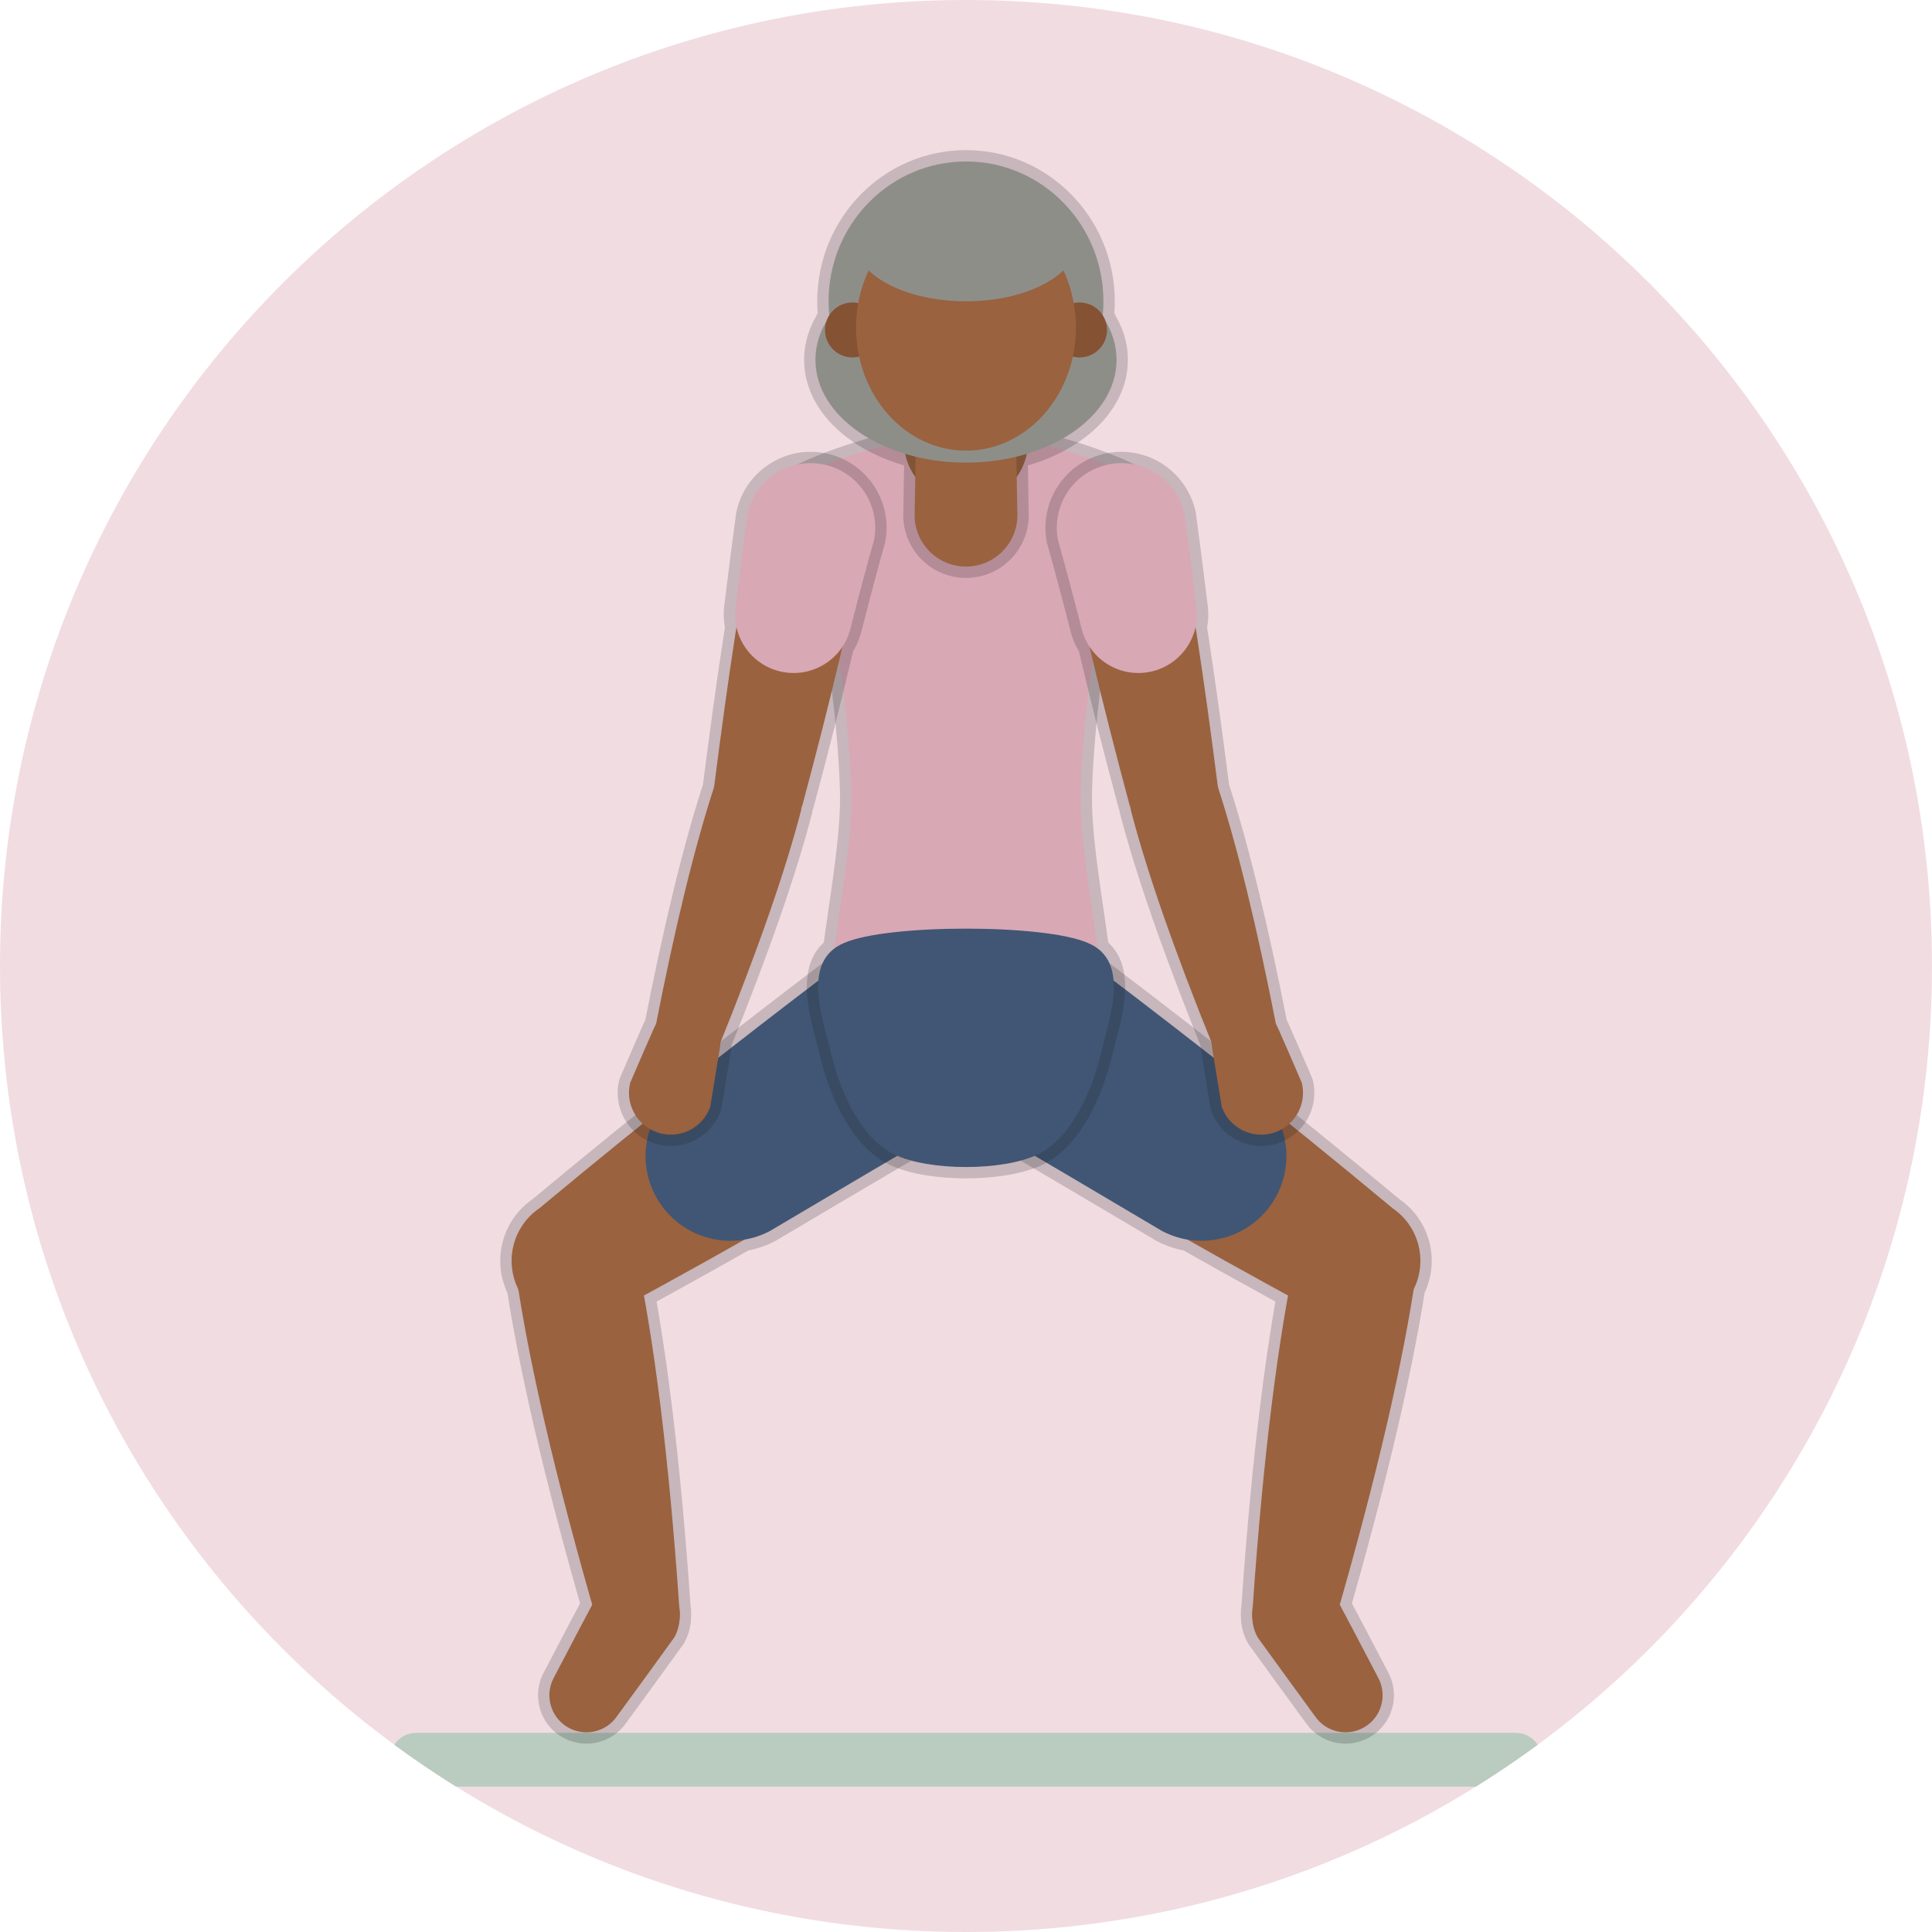
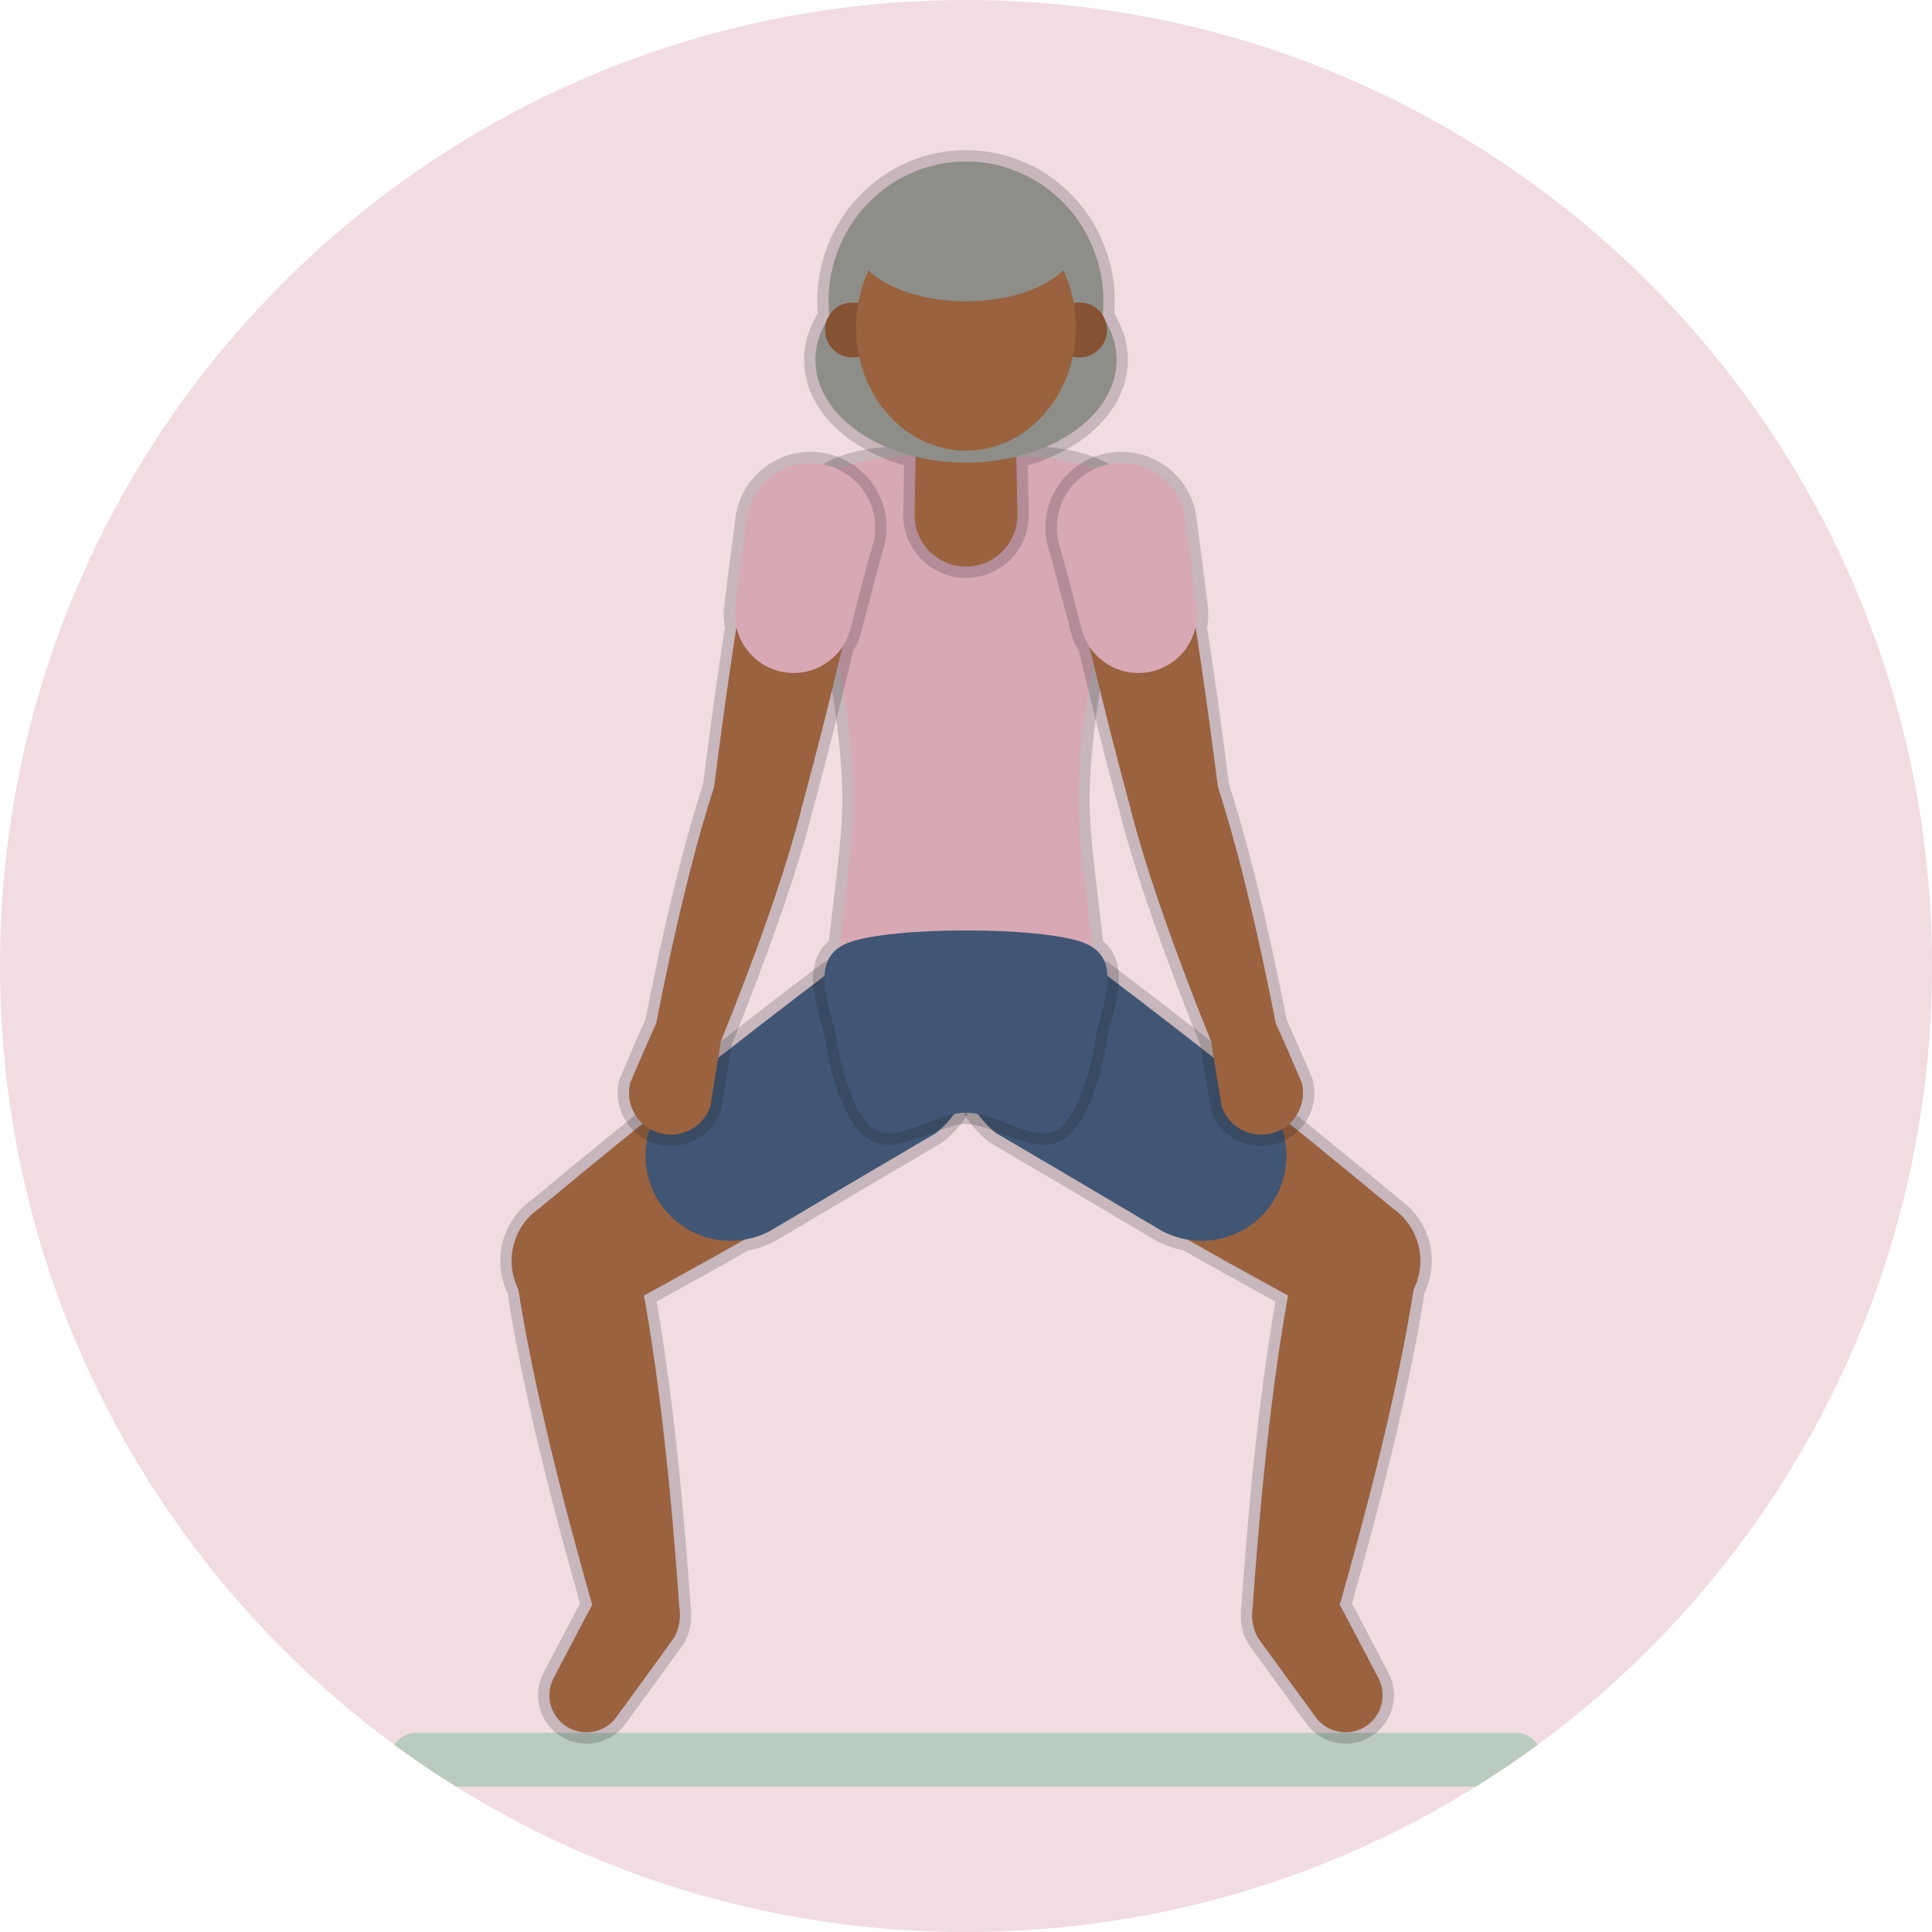
<svg xmlns="http://www.w3.org/2000/svg" viewBox="0 0 200 200" width="400" height="400" role="img" aria-label="Figure facing forward in a wide half squat with knees out over the toes and hands on the thighs.">
  <circle cx="100" cy="100" r="100" fill="#F1DCE2" />
  <clipPath id="cjvzqdo">
    <circle cx="100" cy="100" r="100" />
  </clipPath>
  <g clip-path="url(#cjvzqdo)">
    <g transform="translate(100.0 180.0) scale(1.237)">
      <rect x="-48.2" y="-0.5" width="96.4" height="4.5" rx="2.2" fill="#B9CCBF" />
      <g>
        <path d="M-37.7 -39.2Q-36.1 -27.9 -30.9 -9.9A3.5 3.5 0 0 0 -24.0 -11.1Q-25.3 -29.8 -27.7 -40.9A5.1 5.1 0 0 0 -37.7 -39.2ZM-11.2 -63.6Q-20.8 -56.8 -35.7 -44.4A5.3 5.3 0 0 0 -29.7 -35.6Q-12.7 -44.8 -2.8 -51.2A7.5 7.5 0 0 0 -11.2 -63.6ZM-11.5 -64.1Q-16.4 -60.4 -24.3 -54.2A7.1 7.1 0 0 0 -16.4 -42.5Q-7.8 -47.6 -2.5 -50.7A8.1 8.1 0 0 0 -11.5 -64.1ZM-30.6 -12.5Q-32.1 -9.7 -34.5 -5.1A3.1 3.1 0 0 0 -29.2 -1.9Q-26.2 -6.0 -24.4 -8.5A3.7 3.7 0 0 0 -30.6 -12.5Z" fill="#1E1F1D" stroke="#1E1F1D" stroke-width="1.9" stroke-linejoin="round" opacity="0.2" />
        <path d="M-37.7 -39.2Q-36.1 -27.9 -30.9 -9.9A3.5 3.5 0 0 0 -24.0 -11.1Q-25.3 -29.8 -27.7 -40.9A5.1 5.1 0 0 0 -37.7 -39.2Z" fill="#9A623F" />
        <path d="M-11.2 -63.6Q-20.8 -56.8 -35.7 -44.4A5.3 5.3 0 0 0 -29.7 -35.6Q-12.7 -44.8 -2.8 -51.2A7.5 7.5 0 0 0 -11.2 -63.6Z" fill="#9A623F" />
        <path d="M-11.5 -64.1Q-16.4 -60.4 -24.3 -54.2A7.1 7.1 0 0 0 -16.4 -42.5Q-7.8 -47.6 -2.5 -50.7A8.1 8.1 0 0 0 -11.5 -64.1Z" fill="#405674" />
        <path d="M-30.6 -12.5Q-32.1 -9.7 -34.5 -5.1A3.1 3.1 0 0 0 -29.2 -1.9Q-26.2 -6.0 -24.4 -8.5A3.7 3.7 0 0 0 -30.6 -12.5Z" fill="#9A623F" />
      </g>
      <g>
        <path d="M27.7 -40.9Q25.3 -29.8 24.0 -11.1A3.5 3.5 0 0 0 30.9 -9.9Q36.1 -27.9 37.7 -39.2A5.1 5.1 0 0 0 27.7 -40.9ZM2.8 -51.2Q12.7 -44.8 29.7 -35.6A5.3 5.3 0 0 0 35.7 -44.4Q20.8 -56.8 11.2 -63.6A7.5 7.5 0 0 0 2.8 -51.2ZM2.5 -50.7Q7.8 -47.6 16.4 -42.5A7.1 7.1 0 0 0 24.3 -54.2Q16.4 -60.4 11.5 -64.1A8.1 8.1 0 0 0 2.5 -50.7ZM24.4 -8.5Q26.2 -6.0 29.2 -1.9A3.1 3.1 0 0 0 34.5 -5.1Q32.1 -9.7 30.6 -12.5A3.7 3.7 0 0 0 24.4 -8.5Z" fill="#1E1F1D" stroke="#1E1F1D" stroke-width="1.9" stroke-linejoin="round" opacity="0.2" />
        <path d="M27.7 -40.9Q25.3 -29.8 24.0 -11.1A3.5 3.5 0 0 0 30.9 -9.9Q36.1 -27.9 37.7 -39.2A5.1 5.1 0 0 0 27.7 -40.9Z" fill="#9A623F" />
        <path d="M2.8 -51.2Q12.7 -44.8 29.7 -35.6A5.3 5.3 0 0 0 35.7 -44.4Q20.8 -56.8 11.2 -63.6A7.5 7.5 0 0 0 2.8 -51.2Z" fill="#9A623F" />
        <path d="M2.5 -50.7Q7.8 -47.6 16.4 -42.5A7.1 7.1 0 0 0 24.3 -54.2Q16.4 -60.4 11.5 -64.1A8.1 8.1 0 0 0 2.5 -50.7Z" fill="#405674" />
        <path d="M24.4 -8.5Q26.2 -6.0 29.2 -1.9A3.1 3.1 0 0 0 34.5 -5.1Q32.1 -9.7 30.6 -12.5A3.7 3.7 0 0 0 24.4 -8.5Z" fill="#9A623F" />
      </g>
      <g>
-         <path d="M-11.0 -57.4C-12.6 -61.9 -9.4 -72.5 -9.6 -79.4C-9.8 -86.2 -11.1 -94.3 -12.2 -98.4C-13.3 -102.5 -17.4 -102.2 -16.4 -103.9C-15.4 -105.5 -9.7 -107.6 -6.0 -108.4C-2.3 -109.1 2.3 -109.1 6.0 -108.4C9.7 -107.6 15.4 -105.5 16.4 -103.9C17.4 -102.2 13.3 -102.5 12.2 -98.4C11.1 -94.3 9.8 -86.2 9.6 -79.4C9.4 -72.5 12.6 -61.9 11.0 -57.4C9.4 -52.9 3.7 -52.4 -0.0 -52.4C-3.7 -52.4 -9.4 -52.9 -11.0 -57.4ZM-11.3 -57.4C-12.0 -60.3 -13.8 -65.1 -10.2 -66.6C-6.6 -68.2 6.6 -68.2 10.2 -66.6C13.8 -65.1 12.0 -60.3 11.3 -57.4C10.6 -54.4 8.9 -50.3 6.0 -48.9C3.1 -47.5 -3.1 -47.5 -6.0 -48.9C-8.9 -50.3 -10.6 -54.4 -11.3 -57.4ZM0.0 -103.4A5.2 5.2 0.0 1 0 0.0 -113.8A5.2 5.2 0.0 1 0 0.0 -103.4Z" fill="#1E1F1D" stroke="#1E1F1D" stroke-width="1.9" stroke-linejoin="round" opacity="0.2" />
-         <path d="M-11.0 -57.4C-12.6 -61.9 -9.4 -72.5 -9.6 -79.4C-9.8 -86.2 -11.1 -94.3 -12.2 -98.4C-13.3 -102.5 -17.4 -102.2 -16.4 -103.9C-15.4 -105.5 -9.7 -107.6 -6.0 -108.4C-2.3 -109.1 2.3 -109.1 6.0 -108.4C9.7 -107.6 15.4 -105.5 16.4 -103.9C17.4 -102.2 13.3 -102.5 12.2 -98.4C11.1 -94.3 9.8 -86.2 9.6 -79.4C9.4 -72.5 12.6 -61.9 11.0 -57.4C9.4 -52.9 3.7 -52.4 -0.0 -52.4C-3.7 -52.4 -9.4 -52.9 -11.0 -57.4Z" fill="#D8A8B5" />
-         <path d="M-11.3 -57.4C-12.0 -60.3 -13.8 -65.1 -10.2 -66.6C-6.6 -68.2 6.6 -68.2 10.2 -66.6C13.8 -65.1 12.0 -60.3 11.3 -57.4C10.6 -54.4 8.9 -50.3 6.0 -48.9C3.1 -47.5 -3.1 -47.5 -6.0 -48.9C-8.9 -50.3 -10.6 -54.4 -11.3 -57.4Z" fill="#405674" />
-         <path d="M0.0 -103.4A5.2 5.2 0.0 1 0 0.0 -113.8A5.2 5.2 0.0 1 0 0.0 -103.4Z" fill="#9A623F" />
+         <path d="M-10.4 -57.4C-12.0 -61.7 -9.2 -72.9 -9.4 -79.4C-9.6 -85.9 -11.1 -92.4 -11.8 -96.4C-12.5 -100.4 -14.0 -101.6 -13.4 -103.4C-12.8 -105.1 -11.6 -106.4 -8.0 -107.0C-4.4 -107.6 4.4 -107.6 8.0 -107.0C11.6 -106.4 12.8 -105.1 13.4 -103.4C14.0 -101.6 12.5 -100.4 11.8 -96.4C11.1 -92.4 9.6 -85.9 9.4 -79.4C9.2 -72.9 12.0 -61.7 10.4 -57.4C8.8 -53.0 3.5 -53.4 -0.0 -53.4C-3.5 -53.4 -8.8 -53.0 -10.4 -57.4ZM-10.8 -58.4C-11.2 -61.0 -13.4 -65.2 -9.9 -66.6C-6.4 -68.0 6.4 -68.0 9.9 -66.6C13.4 -65.2 11.2 -61.0 10.8 -58.4C10.4 -55.8 9.3 -51.9 7.5 -50.9C5.7 -49.9 2.5 -52.4 -0.0 -52.4C-2.5 -52.4 -5.7 -49.9 -7.5 -50.9C-9.3 -51.9 -10.4 -55.8 -10.8 -58.4Z" fill="#1E1F1D" stroke="#1E1F1D" stroke-width="1.9" stroke-linejoin="round" opacity="0.2" />
+         <path d="M-10.4 -57.4C-12.0 -61.7 -9.2 -72.9 -9.4 -79.4C-9.6 -85.9 -11.1 -92.4 -11.8 -96.4C-12.5 -100.4 -14.0 -101.6 -13.4 -103.4C-12.8 -105.1 -11.6 -106.4 -8.0 -107.0C-4.4 -107.6 4.4 -107.6 8.0 -107.0C11.6 -106.4 12.8 -105.1 13.4 -103.4C14.0 -101.6 12.5 -100.4 11.8 -96.4C11.1 -92.4 9.6 -85.9 9.4 -79.4C9.2 -72.9 12.0 -61.7 10.4 -57.4C8.8 -53.0 3.5 -53.4 -0.0 -53.4C-3.5 -53.4 -8.8 -53.0 -10.4 -57.4Z" fill="#D8A8B5" />
+         <path d="M-10.8 -58.4C-11.2 -61.0 -13.4 -65.2 -9.9 -66.6C-6.4 -68.0 6.4 -68.0 9.9 -66.6C13.4 -65.2 11.2 -61.0 10.8 -58.4C10.4 -55.8 9.3 -51.9 7.5 -50.9C5.7 -49.9 2.5 -52.4 -0.0 -52.4C-2.5 -52.4 -5.7 -49.9 -7.5 -50.9C-9.3 -51.9 -10.4 -55.8 -10.8 -58.4Z" fill="#405674" />
      </g>
      <g>
        <path d="M-17.6 -102.3Q-19.3 -93.7 -21.1 -79.5A3.8 3.8 0 0 0 -13.7 -78.1Q-10.0 -91.9 -8.4 -100.5A4.7 4.7 0 0 0 -17.6 -102.3ZM-18.3 -102.4Q-18.7 -99.5 -19.3 -94.6A4.9 4.9 0 0 0 -9.7 -92.8Q-8.5 -97.5 -7.7 -100.3A5.4 5.4 0 0 0 -18.3 -102.4ZM-21.0 -79.9Q-23.5 -72.3 -26.0 -59.5A2.8 2.8 0 0 0 -20.7 -57.9Q-15.8 -70.0 -13.8 -77.7A3.8 3.8 0 0 0 -21.0 -79.9ZM-26.1 -59.5Q-26.9 -57.7 -28.1 -54.9A3.5 3.5 0 0 0 -21.4 -52.9Q-20.9 -56.0 -20.6 -57.8A2.9 2.9 0 0 0 -26.1 -59.5Z" fill="#1E1F1D" stroke="#1E1F1D" stroke-width="1.9" stroke-linejoin="round" opacity="0.2" />
        <path d="M-17.6 -102.3Q-19.3 -93.7 -21.1 -79.5A3.8 3.8 0 0 0 -13.7 -78.1Q-10.0 -91.9 -8.4 -100.5A4.7 4.7 0 0 0 -17.6 -102.3Z" fill="#9A623F" />
        <path d="M-18.3 -102.4Q-18.7 -99.5 -19.3 -94.6A4.9 4.9 0 0 0 -9.7 -92.8Q-8.5 -97.5 -7.7 -100.3A5.4 5.4 0 0 0 -18.3 -102.4Z" fill="#D8A8B5" />
        <path d="M-21.0 -79.9Q-23.5 -72.3 -26.0 -59.5A2.8 2.8 0 0 0 -20.7 -57.9Q-15.8 -70.0 -13.8 -77.7A3.8 3.8 0 0 0 -21.0 -79.9Z" fill="#9A623F" />
        <path d="M-26.1 -59.5Q-26.9 -57.7 -28.1 -54.9A3.5 3.5 0 0 0 -21.4 -52.9Q-20.9 -56.0 -20.6 -57.8A2.9 2.9 0 0 0 -26.1 -59.5Z" fill="#9A623F" />
      </g>
      <g>
        <path d="M8.4 -100.5Q10.0 -91.9 13.7 -78.1A3.8 3.8 0 0 0 21.1 -79.5Q19.3 -93.7 17.6 -102.3A4.7 4.7 0 0 0 8.4 -100.5ZM7.7 -100.3Q8.5 -97.5 9.7 -92.8A4.9 4.9 0 0 0 19.3 -94.6Q18.7 -99.5 18.3 -102.4A5.4 5.4 0 0 0 7.7 -100.3ZM13.8 -77.7Q15.8 -70.0 20.7 -57.9A2.8 2.8 0 0 0 26.0 -59.5Q23.5 -72.3 21.0 -79.9A3.8 3.8 0 0 0 13.8 -77.7ZM20.6 -57.8Q20.9 -56.0 21.4 -52.9A3.5 3.5 0 0 0 28.1 -54.9Q26.9 -57.7 26.1 -59.5A2.9 2.9 0 0 0 20.6 -57.8Z" fill="#1E1F1D" stroke="#1E1F1D" stroke-width="1.9" stroke-linejoin="round" opacity="0.2" />
        <path d="M8.4 -100.5Q10.0 -91.9 13.7 -78.1A3.8 3.8 0 0 0 21.1 -79.5Q19.3 -93.7 17.6 -102.3A4.7 4.7 0 0 0 8.4 -100.5Z" fill="#9A623F" />
        <path d="M7.7 -100.3Q8.5 -97.5 9.7 -92.8A4.9 4.9 0 0 0 19.3 -94.6Q18.7 -99.5 18.3 -102.4A5.4 5.4 0 0 0 7.7 -100.3Z" fill="#D8A8B5" />
        <path d="M13.8 -77.7Q15.8 -70.0 20.7 -57.9A2.8 2.8 0 0 0 26.0 -59.5Q23.5 -72.3 21.0 -79.9A3.8 3.8 0 0 0 13.8 -77.7Z" fill="#9A623F" />
        <path d="M20.6 -57.8Q20.9 -56.0 21.4 -52.9A3.5 3.5 0 0 0 28.1 -54.9Q26.9 -57.7 26.1 -59.5A2.9 2.9 0 0 0 20.6 -57.8Z" fill="#9A623F" />
      </g>
      <g>
        <path d="M4.3 -102.4Q4.2 -108.6 4.0 -118.9A4.0 4.0 0 0 0 -4.0 -118.9Q-4.2 -108.6 -4.3 -102.4A4.3 4.3 0 0 0 4.3 -102.4ZM0.0 -108.6A11.5 11.7 0.0 1 0 0.0 -132.0A11.5 11.7 0.0 1 0 0.0 -108.6ZM0.0 -106.8A12.6 8.6 0.0 1 0 0.0 -124.0A12.6 8.6 0.0 1 0 0.0 -106.8ZM9.5 -115.6A2.3 2.3 0.0 1 0 9.5 -120.2A2.3 2.3 0.0 1 0 9.5 -115.6ZM-9.5 -115.6A2.3 2.3 0.0 1 0 -9.5 -120.2A2.3 2.3 0.0 1 0 -9.5 -115.6ZM0.0 -107.8A9.2 10.3 0.0 1 0 0.0 -128.4A9.2 10.3 0.0 1 0 0.0 -107.8ZM0.0 -120.3A9.3 5.0 0.0 1 0 0.0 -130.3A9.3 5.0 0.0 1 0 0.0 -120.3Z" fill="#1E1F1D" stroke="#1E1F1D" stroke-width="1.9" stroke-linejoin="round" opacity="0.2" />
        <path d="M4.3 -102.4Q4.2 -108.6 4.0 -118.9A4.0 4.0 0 0 0 -4.0 -118.9Q-4.2 -108.6 -4.3 -102.4A4.3 4.3 0 0 0 4.3 -102.4Z" fill="#9A623F" />
        <path d="M0.0 -108.6A11.5 11.7 0.0 1 0 0.0 -132.0A11.5 11.7 0.0 1 0 0.0 -108.6Z" fill="#8E8E89" />
        <path d="M0.0 -106.8A12.6 8.6 0.0 1 0 0.0 -124.0A12.6 8.6 0.0 1 0 0.0 -106.8Z" fill="#8E8E89" />
        <path d="M9.5 -115.6A2.3 2.3 0.0 1 0 9.5 -120.2A2.3 2.3 0.0 1 0 9.5 -115.6Z" fill="#855234" />
        <path d="M-9.5 -115.6A2.3 2.3 0.0 1 0 -9.5 -120.2A2.3 2.3 0.0 1 0 -9.5 -115.6Z" fill="#855234" />
        <path d="M0.0 -107.8A9.2 10.3 0.0 1 0 0.0 -128.4A9.2 10.3 0.0 1 0 0.0 -107.8Z" fill="#9A623F" />
        <path d="M0.0 -120.3A9.3 5.0 0.0 1 0 0.0 -130.3A9.3 5.0 0.0 1 0 0.0 -120.3Z" fill="#8E8E89" />
      </g>
    </g>
  </g>
</svg>
